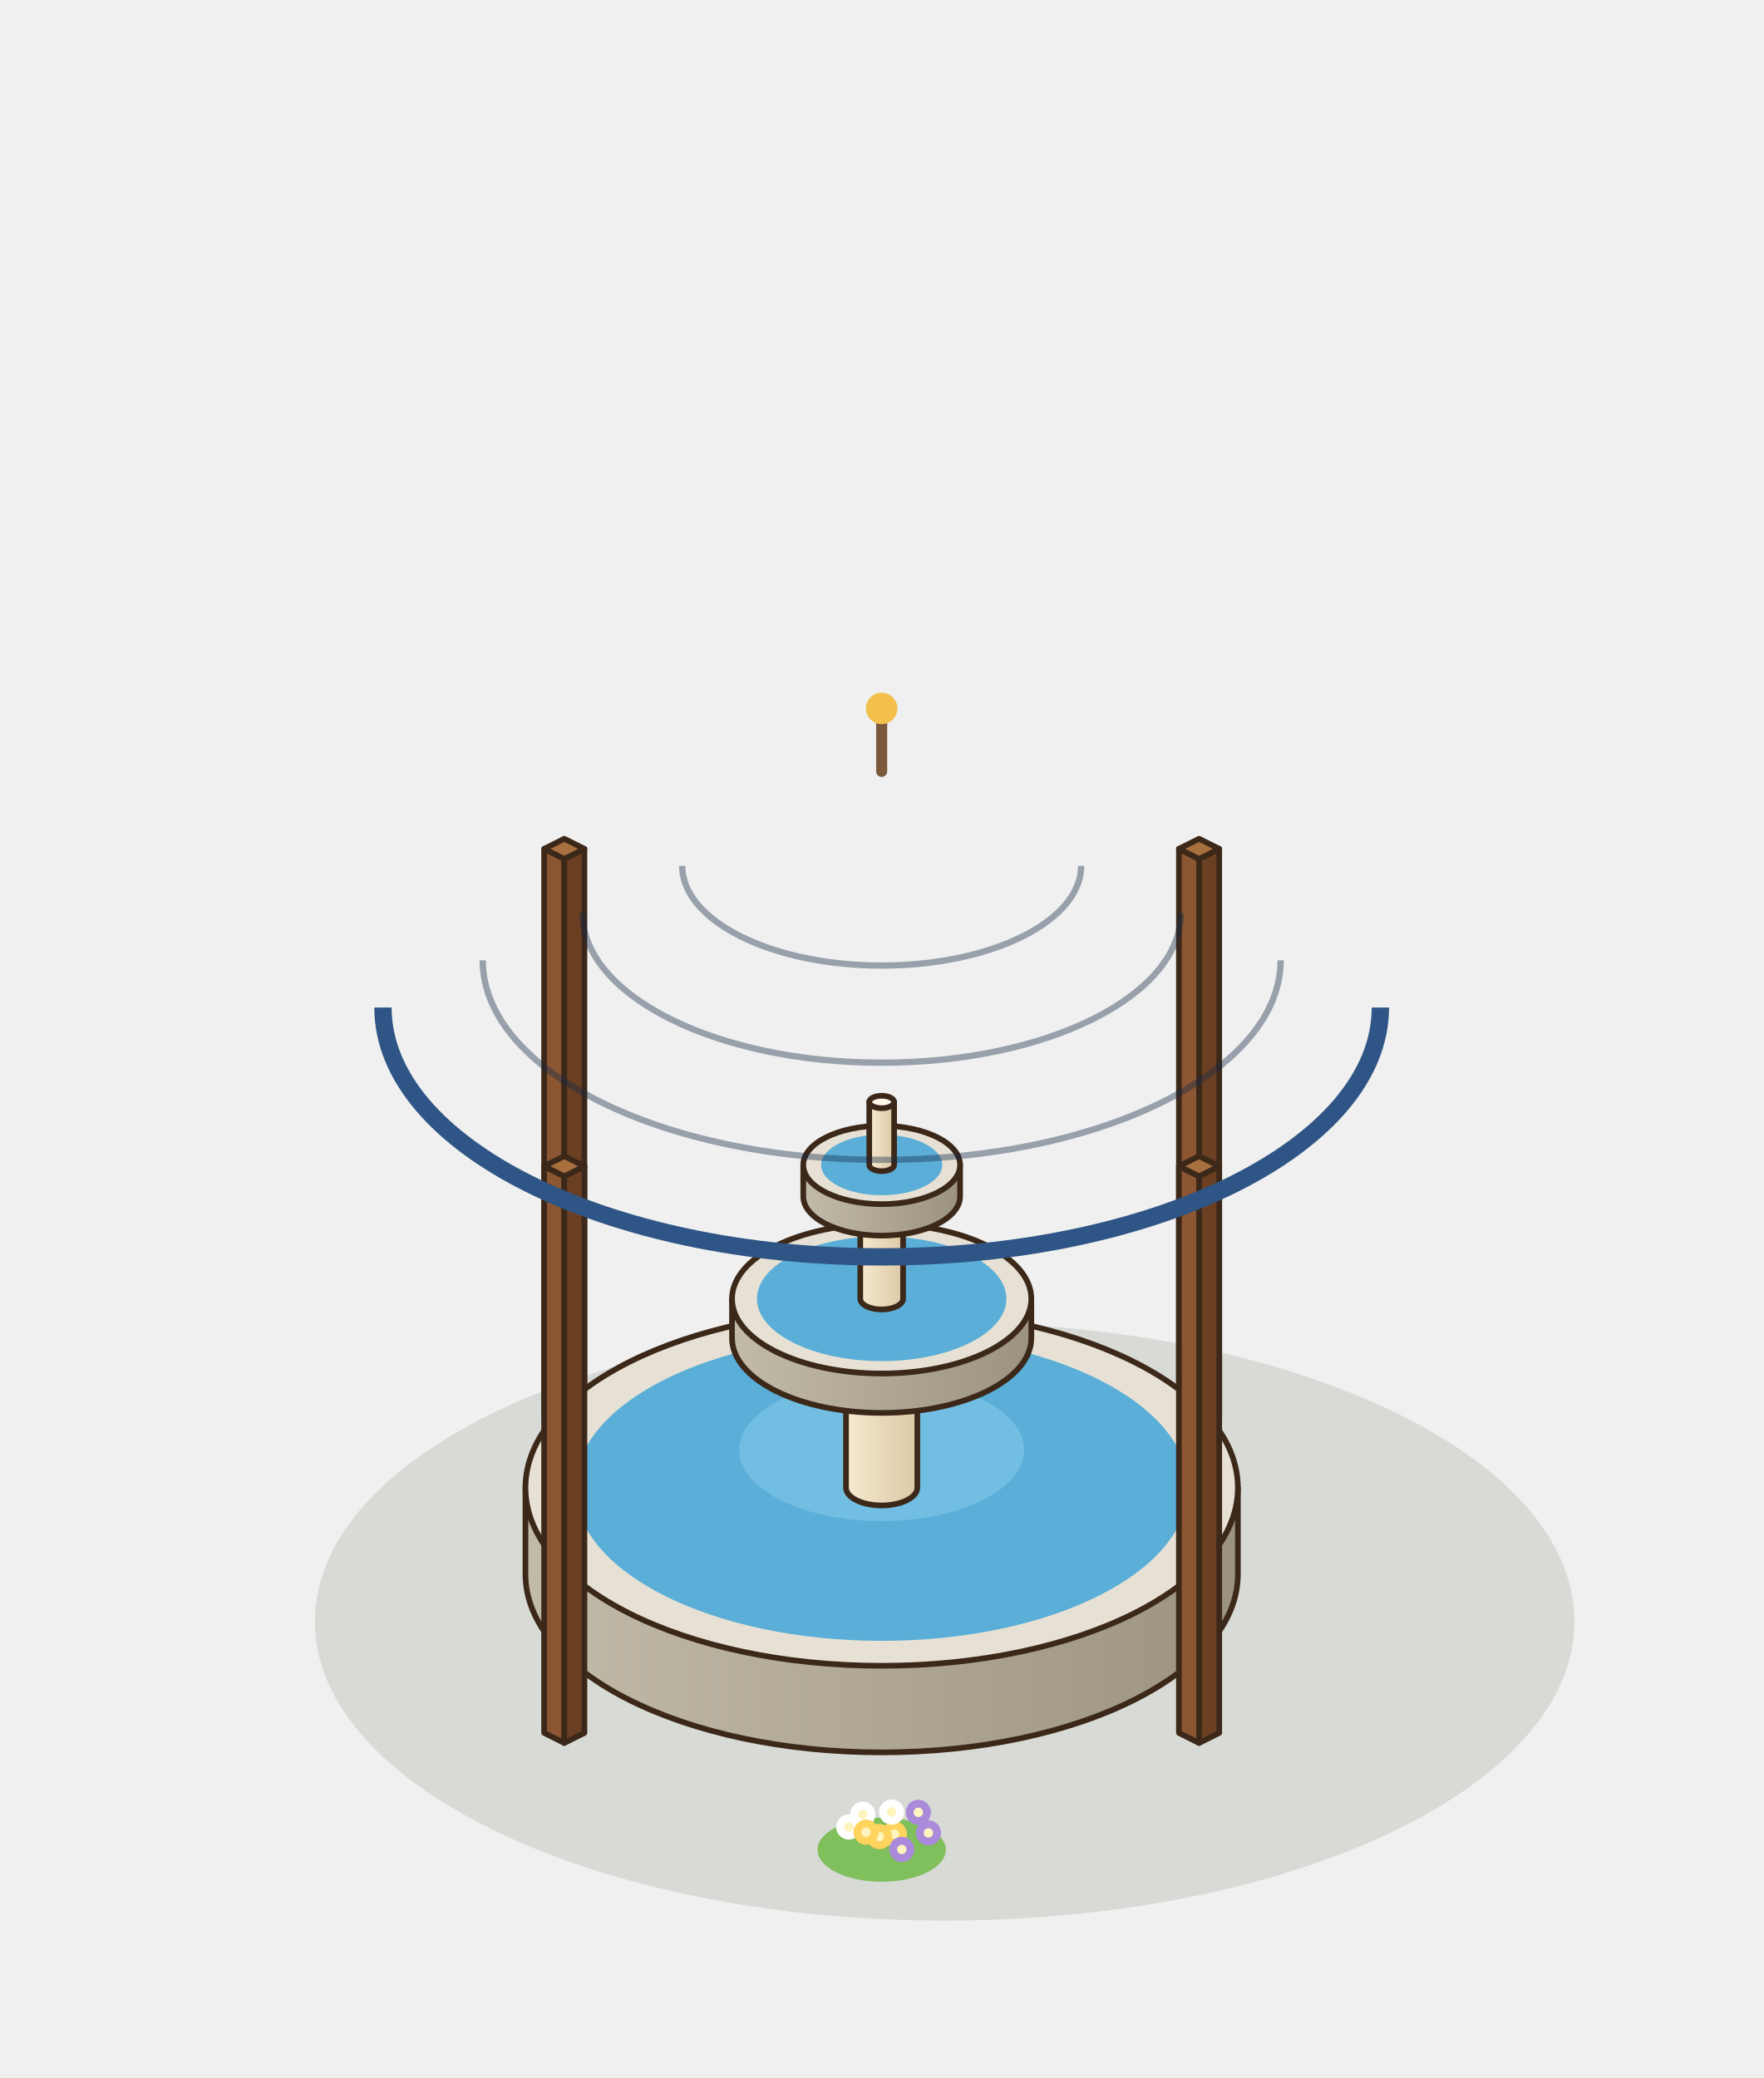
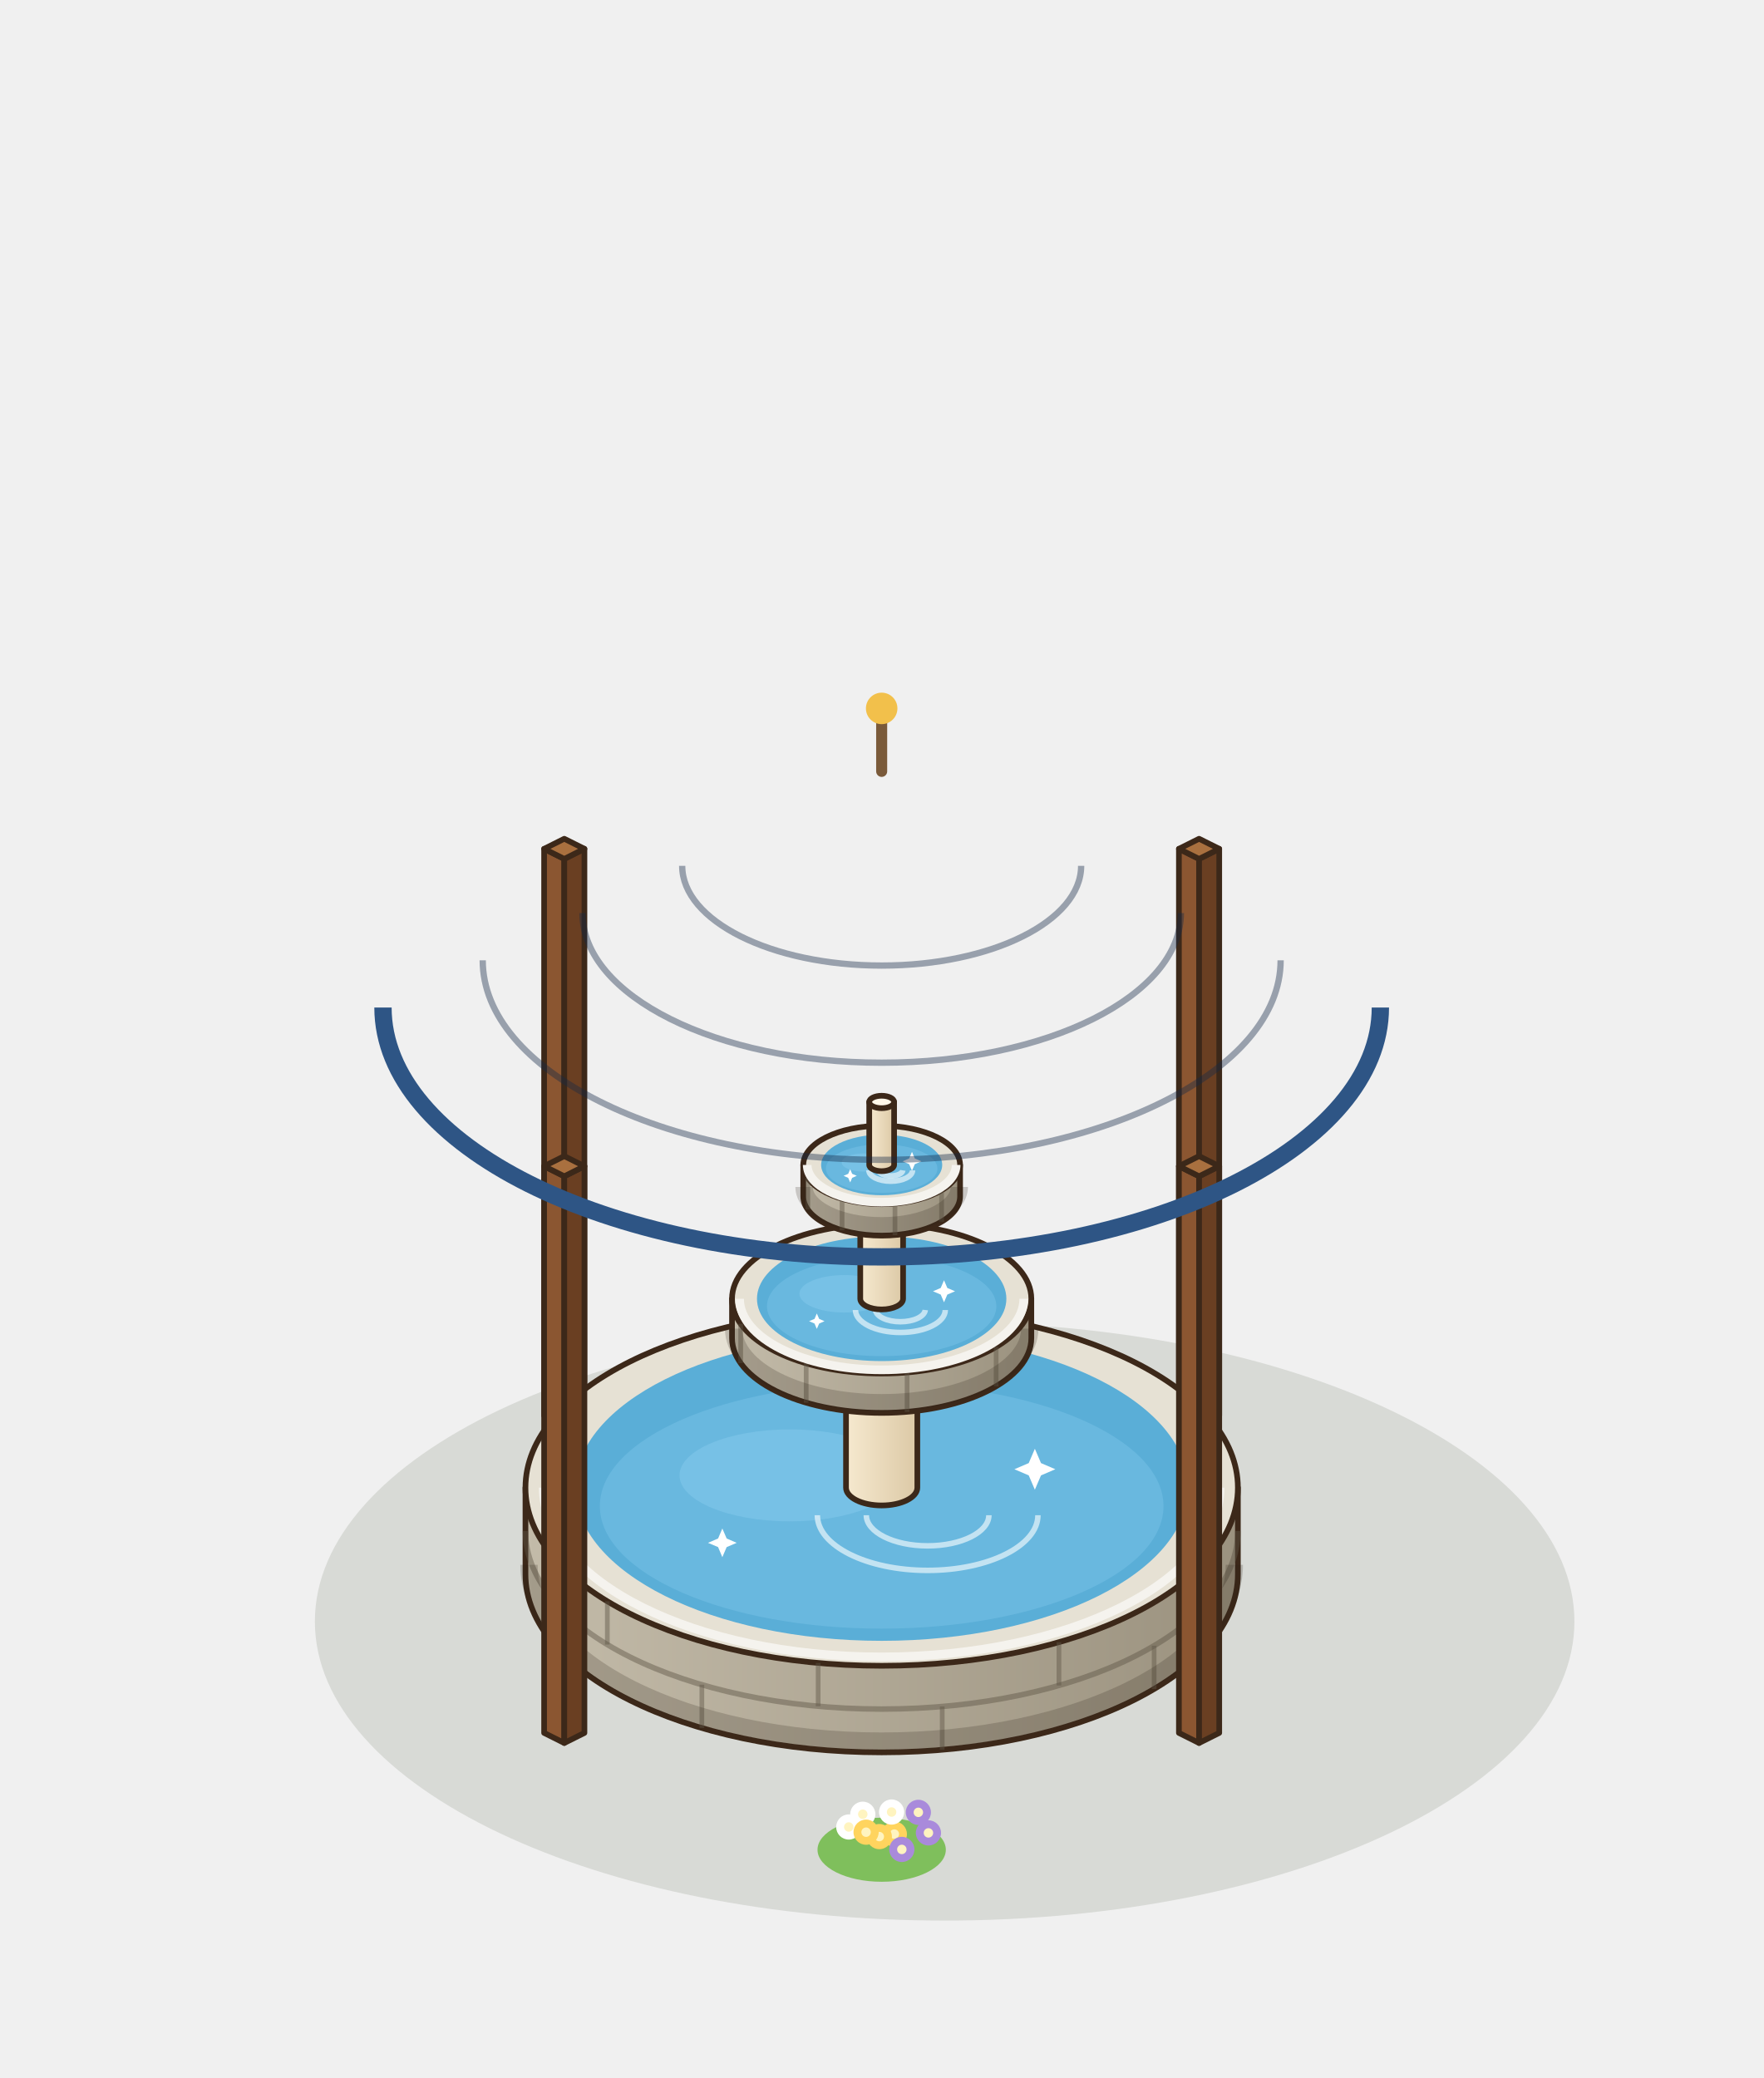
<svg xmlns="http://www.w3.org/2000/svg" width="280" height="330" viewBox="-140 -250 280 330">
  <g transform="scale(1.25)">
    <ellipse cx="8" cy="6" rx="80" ry="38" fill="rgba(40,55,20,.12)" />
    <ellipse cx="-1.6" cy="-36.2" rx="9.05" ry="4.53" fill="#7FBF5C" />
    <circle cx="0.19" cy="-38.1" r="1.6" fill="#F7A8C8" />
    <circle cx="0.19" cy="-38.1" r="0.6" fill="#FFF4C0" />
    <circle cx="-6.24" cy="-39.1" r="1.6" fill="#FFD45E" />
    <circle cx="-6.24" cy="-39.1" r="0.6" fill="#FFF4C0" />
    <circle cx="3.58" cy="-41.17" r="1.6" fill="#FFFFFF" />
    <circle cx="3.58" cy="-41.17" r="0.6" fill="#FFF4C0" />
    <circle cx="-1.93" cy="-37.74" r="1.6" fill="#E2574C" />
    <circle cx="-1.93" cy="-37.74" r="0.6" fill="#FFF4C0" />
    <circle cx="-4.26" cy="-40.9" r="1.6" fill="#F7A8C8" />
    <circle cx="-4.26" cy="-40.9" r="0.6" fill="#FFF4C0" />
    <circle cx="5" cy="-38.27" r="1.6" fill="#FFD45E" />
    <circle cx="5" cy="-38.27" r="0.6" fill="#FFF4C0" />
    <circle cx="-3.8" cy="-38.37" r="1.6" fill="#FFFFFF" />
    <circle cx="-3.8" cy="-38.37" r="0.6" fill="#FFF4C0" />
    <circle cx="-0.2" cy="-41.21" r="1.6" fill="#E2574C" />
    <circle cx="-0.2" cy="-41.21" r="0.6" fill="#FFF4C0" />
    <circle cx="1.25" cy="-35.94" r="1.6" fill="#F7A8C8" />
    <circle cx="1.25" cy="-35.94" r="0.6" fill="#FFF4C0" />
    <ellipse cx="0" cy="35" rx="8.15" ry="4.07" fill="#7FBF5C" />
    <circle cx="1.61" cy="33.01" r="1.6" fill="#FFD45E" />
    <circle cx="1.61" cy="33.01" r="0.6" fill="#FFF4C0" />
    <circle cx="-4.18" cy="32.11" r="1.6" fill="#FFFFFF" />
    <circle cx="-4.18" cy="32.11" r="0.6" fill="#FFF4C0" />
    <circle cx="4.66" cy="30.25" r="1.6" fill="#A98ADB" />
    <circle cx="4.66" cy="30.25" r="0.6" fill="#FFF4C0" />
    <circle cx="-0.3" cy="33.33" r="1.6" fill="#FFD45E" />
    <circle cx="-0.3" cy="33.33" r="0.6" fill="#FFF4C0" />
    <circle cx="-2.4" cy="30.49" r="1.6" fill="#FFFFFF" />
    <circle cx="-2.4" cy="30.49" r="0.6" fill="#FFF4C0" />
    <circle cx="5.94" cy="32.86" r="1.6" fill="#A98ADB" />
    <circle cx="5.94" cy="32.86" r="0.6" fill="#FFF4C0" />
    <circle cx="-1.98" cy="32.77" r="1.6" fill="#FFD45E" />
    <circle cx="-1.98" cy="32.77" r="0.6" fill="#FFF4C0" />
    <circle cx="1.26" cy="30.21" r="1.6" fill="#FFFFFF" />
    <circle cx="1.26" cy="30.21" r="0.6" fill="#FFF4C0" />
    <circle cx="2.56" cy="34.96" r="1.6" fill="#A98ADB" />
    <circle cx="2.56" cy="34.96" r="0.6" fill="#FFF4C0" />
    <polygon points="-42.88,-20.16 -40.32,-18.88 -40.32,-90.88 -42.88,-92.16" fill="#8B5631" stroke="#3C2819" stroke-width="0.72" stroke-linejoin="round" />
    <polygon points="-37.76,-20.16 -40.32,-18.88 -40.32,-90.88 -37.76,-92.16" fill="#6A3F22" stroke="#3C2819" stroke-width="0.72" stroke-linejoin="round" />
    <polygon points="-40.32,-93.44 -37.76,-92.16 -40.32,-90.88 -42.88,-92.16" fill="#A9703F" stroke="#3C2819" stroke-width="0.72" stroke-linejoin="round" />
    <polygon points="37.76,-20.16 40.32,-18.88 40.32,-90.88 37.76,-92.16" fill="#8B5631" stroke="#3C2819" stroke-width="0.72" stroke-linejoin="round" />
    <polygon points="42.88,-20.16 40.32,-18.88 40.32,-90.88 42.88,-92.16" fill="#6A3F22" stroke="#3C2819" stroke-width="0.72" stroke-linejoin="round" />
    <polygon points="40.32,-93.44 42.88,-92.16 40.32,-90.88 37.76,-92.16" fill="#A9703F" stroke="#3C2819" stroke-width="0.72" stroke-linejoin="round" />
    <defs>
      <linearGradient id="bs-100" x1="0" x2="1">
        <stop offset="0" stop-color="#C3BBA9" />
        <stop offset="1" stop-color="#9B927F" />
      </linearGradient>
    </defs>
    <path d="M-45.25,-11 L-45.25,0 A45.25,22.63 0 0 0 45.25,0 L45.25,-11 Z" fill="url(#bs-100)" stroke="#3C2819" stroke-width="0.72" stroke-linejoin="round" />
    <ellipse cx="0" cy="-11" rx="45.25" ry="22.63" fill="#E6E1D4" stroke="#3C2819" stroke-width="0.72" stroke-linejoin="round" />
+     <line x1="34.61" y1="14.58" x2="34.61" y2="9.08" stroke="rgba(95,85,70,.45)" stroke-width="0.6" />
+     <line x1="7.69" y1="22.3" x2="7.69" y2="16.8" stroke="rgba(95,85,70,.45)" stroke-width="0.6" />
+     <line x1="-22.84" y1="19.53" x2="-22.84" y2="14.03" stroke="rgba(95,85,70,.45)" stroke-width="0.6" />
+     <line x1="-42.64" y1="7.58" x2="-42.64" y2="2.08" stroke="rgba(95,85,70,.45)" stroke-width="0.6" />
+     <path d="M-45.25,-5.5 A45.25,22.63 0 0 0 45.25,-5.5" fill="none" stroke="rgba(95,85,70,.45)" stroke-width="0.7" />
+     <line x1="42.51" y1="2.26" x2="42.51" y2="-3.24" stroke="rgba(95,85,70,.45)" stroke-width="0.6" />
+     <line x1="22.52" y1="14.13" x2="22.52" y2="8.63" stroke="rgba(95,85,70,.45)" stroke-width="0.6" />
+     <line x1="-8.07" y1="16.77" x2="-8.07" y2="11.27" stroke="rgba(95,85,70,.45)" stroke-width="0.6" />
+     <line x1="-34.85" y1="8.93" x2="-34.85" y2="3.43" stroke="rgba(95,85,70,.45)" stroke-width="0.6" />
+     <path d="M-44.8,-1.2 A44.8,22.4 0 0 0 44.8,-1.2" fill="none" stroke="rgba(40,30,20,.2)" stroke-width="2.2" />
+     <path d="M-42.99,-11 A42.99,21.5 0 0 0 42.99,-11" fill="none" stroke="#f5f3ee" stroke-width="1.1" />
    <ellipse cx="0" cy="-11" rx="38.92" ry="19.46" fill="#5AAED7" />
-     <ellipse cx="0" cy="-15.8" rx="18.1" ry="9.05" fill="#7CC4E8" opacity=".7" />
+     <ellipse cx="0" cy="-8.66" rx="35.8" ry="15.57" fill="#69b8df" />
+     <ellipse cx="-11.67" cy="-12.56" rx="14.01" ry="5.84" fill="#7CC4E8" opacity=".75" />
+     <path d="M-8.17,-7.5 A14.01,7.01 0 0 0 19.85,-7.5" fill="none" stroke="#FFFFFF" stroke-width="0.7" opacity=".6" />
+     <path d="M-1.95,-7.5 A7.78,3.89 0 0 0 13.62,-7.5" fill="none" stroke="#FFFFFF" stroke-width="0.7" opacity=".6" />
+     <path d="M19.46,-15.94 L20.24,-14.12 L22.06,-13.34 L20.24,-12.56 L19.46,-10.74 L18.68,-12.56 L16.86,-13.34 L18.68,-14.12 Z" fill="#FFFFFF" />
+     <path d="M-20.24,-5.81 L-19.69,-4.54 L-18.42,-3.99 L-19.69,-3.45 L-20.24,-2.17 L-20.78,-3.45 L-22.06,-3.99 L-20.78,-4.54 Z" fill="#FFFFFF" />
    <defs>
      <linearGradient id="bb-col" x1="0" x2="1">
        <stop offset="0" stop-color="#F6E9CF" />
        <stop offset="1" stop-color="#DCC9A6" />
      </linearGradient>
    </defs>
    <path d="M-4.53,-34 L-4.53,-11 A4.53,2.26 0 0 0 4.53,-11 L4.53,-34 Z" fill="url(#bb-col)" stroke="#3C2819" stroke-width="0.72" stroke-linejoin="round" />
    <ellipse cx="0" cy="-34" rx="4.53" ry="2.26" fill="#FFF8EA" stroke="#3C2819" stroke-width="0.72" stroke-linejoin="round" />
    <defs>
      <linearGradient id="bb-v1" x1="0" x2="1">
        <stop offset="0" stop-color="#C3BBA9" />
        <stop offset="1" stop-color="#9B927F" />
      </linearGradient>
    </defs>
    <path d="M-19.01,-35 L-19.01,-30 A19.01,9.5 0 0 0 19.01,-30 L19.01,-35 Z" fill="url(#bb-v1)" stroke="#3C2819" stroke-width="0.72" stroke-linejoin="round" />
    <ellipse cx="0" cy="-35" rx="19.01" ry="9.5" fill="#E6E1D4" stroke="#3C2819" stroke-width="0.72" stroke-linejoin="round" />
+     <line x1="14.54" y1="-23.88" x2="14.54" y2="-28.88" stroke="rgba(95,85,70,.45)" stroke-width="0.6" />
+     <line x1="3.23" y1="-20.63" x2="3.23" y2="-25.63" stroke="rgba(95,85,70,.45)" stroke-width="0.6" />
+     <line x1="-9.59" y1="-21.8" x2="-9.59" y2="-26.8" stroke="rgba(95,85,70,.45)" stroke-width="0.6" />
+     <line x1="-17.91" y1="-26.82" x2="-17.91" y2="-31.82" stroke="rgba(95,85,70,.45)" stroke-width="0.6" />
+     <path d="M-18.81,-31.2 A18.81,9.41 0 0 0 18.81,-31.2" fill="none" stroke="rgba(40,30,20,.2)" stroke-width="2.2" />
+     <path d="M-18.05,-35 A18.05,9.03 0 0 0 18.05,-35" fill="none" stroke="#f5f3ee" stroke-width="1.1" />
    <ellipse cx="0" cy="-35" rx="15.84" ry="7.92" fill="#5AAED7" />
+     <ellipse cx="0" cy="-34.05" rx="14.57" ry="6.34" fill="#69b8df" />
+     <ellipse cx="-4.75" cy="-35.63" rx="5.7" ry="2.38" fill="#7CC4E8" opacity=".75" />
+     <path d="M-3.33,-33.57 A5.7,2.85 0 0 0 8.08,-33.57" fill="none" stroke="#FFFFFF" stroke-width="0.7" opacity=".6" />
+     <path d="M-0.79,-33.57 A3.17,1.58 0 0 0 5.54,-33.57" fill="none" stroke="#FFFFFF" stroke-width="0.7" opacity=".6" />
+     <path d="M7.92,-37.35 L8.34,-36.37 L9.32,-35.95 L8.34,-35.53 L7.92,-34.55 L7.5,-35.53 L6.52,-35.95 L7.5,-36.37 Z" fill="#FFFFFF" />
+     <path d="M-8.24,-33.13 L-7.94,-32.44 L-7.26,-32.15 L-7.94,-31.85 L-8.24,-31.17 L-8.53,-31.85 L-9.22,-32.15 L-8.53,-32.44 Z" fill="#FFFFFF" />
    <defs>
      <linearGradient id="bb-col2" x1="0" x2="1">
        <stop offset="0" stop-color="#F6E9CF" />
        <stop offset="1" stop-color="#DCC9A6" />
      </linearGradient>
    </defs>
    <path d="M-2.72,-50 L-2.72,-35 A2.72,1.36 0 0 0 2.72,-35 L2.72,-50 Z" fill="url(#bb-col2)" stroke="#3C2819" stroke-width="0.72" stroke-linejoin="round" />
    <ellipse cx="0" cy="-50" rx="2.72" ry="1.36" fill="#FFF8EA" stroke="#3C2819" stroke-width="0.72" stroke-linejoin="round" />
    <defs>
      <linearGradient id="bb-v2" x1="0" x2="1">
        <stop offset="0" stop-color="#C3BBA9" />
        <stop offset="1" stop-color="#9B927F" />
      </linearGradient>
    </defs>
    <path d="M-9.96,-52 L-9.96,-48 A9.96,4.98 0 0 0 9.96,-48 L9.96,-52 Z" fill="url(#bb-v2)" stroke="#3C2819" stroke-width="0.72" stroke-linejoin="round" />
    <ellipse cx="0" cy="-52" rx="9.96" ry="4.98" fill="#E6E1D4" stroke="#3C2819" stroke-width="0.72" stroke-linejoin="round" />
+     <line x1="7.61" y1="-44.79" x2="7.61" y2="-48.79" stroke="rgba(95,85,70,.45)" stroke-width="0.6" />
+     <line x1="1.69" y1="-43.09" x2="1.69" y2="-47.09" stroke="rgba(95,85,70,.45)" stroke-width="0.6" />
+     <line x1="-5.03" y1="-43.7" x2="-5.03" y2="-47.7" stroke="rgba(95,85,70,.45)" stroke-width="0.6" />
+     <line x1="-9.38" y1="-46.33" x2="-9.38" y2="-50.33" stroke="rgba(95,85,70,.45)" stroke-width="0.6" />
+     <path d="M-9.86,-49.2 A9.86,4.93 0 0 0 9.86,-49.2" fill="none" stroke="rgba(40,30,20,.2)" stroke-width="2.2" />
+     <path d="M-9.46,-52 A9.46,4.73 0 0 0 9.46,-52" fill="none" stroke="#f5f3ee" stroke-width="1.1" />
    <ellipse cx="0" cy="-52" rx="7.69" ry="3.85" fill="#5AAED7" />
+     <ellipse cx="0" cy="-51.54" rx="7.08" ry="3.08" fill="#69b8df" />
+     <ellipse cx="-2.31" cy="-52.31" rx="2.77" ry="1.15" fill="#7CC4E8" opacity=".75" />
+     <path d="M-1.62,-51.31 A2.77,1.38 0 0 0 3.92,-51.31" fill="none" stroke="#FFFFFF" stroke-width="0.7" opacity=".6" />
+     <path d="M-0.38,-51.31 A1.54,0.77 0 0 0 2.69,-51.31" fill="none" stroke="#FFFFFF" stroke-width="0.7" opacity=".6" />
+     <path d="M3.85,-53.66 L4.21,-52.82 L5.05,-52.46 L4.21,-52.1 L3.85,-51.26 L3.49,-52.1 L2.65,-52.46 L3.49,-52.82 Z" fill="#FFFFFF" />
+     <path d="M-4,-51.46 L-3.75,-50.87 L-3.16,-50.62 L-3.75,-50.36 L-4,-49.78 L-4.25,-50.36 L-4.84,-50.62 L-4.25,-50.87 Z" fill="#FFFFFF" />
    <defs>
      <linearGradient id="bb-tip" x1="0" x2="1">
        <stop offset="0" stop-color="#F6E9CF" />
        <stop offset="1" stop-color="#DCC9A6" />
      </linearGradient>
    </defs>
    <path d="M-1.58,-60 L-1.58,-52 A1.58,0.79 0 0 0 1.58,-52 L1.58,-60 Z" fill="url(#bb-tip)" stroke="#3C2819" stroke-width="0.72" stroke-linejoin="round" />
    <ellipse cx="0" cy="-60" rx="1.58" ry="0.79" fill="#FFF8EA" stroke="#3C2819" stroke-width="0.72" stroke-linejoin="round" />
    <polygon points="37.76,20.16 40.32,21.44 40.32,-50.56 37.76,-51.84" fill="#8B5631" stroke="#3C2819" stroke-width="0.72" stroke-linejoin="round" />
    <polygon points="42.88,20.16 40.32,21.44 40.32,-50.56 42.88,-51.84" fill="#6A3F22" stroke="#3C2819" stroke-width="0.72" stroke-linejoin="round" />
    <polygon points="40.32,-53.12 42.88,-51.84 40.32,-50.56 37.76,-51.84" fill="#A9703F" stroke="#3C2819" stroke-width="0.72" stroke-linejoin="round" />
    <polygon points="-42.88,20.16 -40.32,21.44 -40.32,-50.56 -42.88,-51.84" fill="#8B5631" stroke="#3C2819" stroke-width="0.72" stroke-linejoin="round" />
    <polygon points="-37.76,20.16 -40.32,21.44 -40.32,-50.56 -37.76,-51.84" fill="#6A3F22" stroke="#3C2819" stroke-width="0.72" stroke-linejoin="round" />
    <polygon points="-40.32,-53.12 -37.76,-51.84 -40.32,-50.56 -42.88,-51.84" fill="#A9703F" stroke="#3C2819" stroke-width="0.72" stroke-linejoin="round" />
    <defs>
      <linearGradient id="kz-toit-bleu" x1="0" x2="1">
        <stop offset="0" stop-color="#86B6E6" />
        <stop offset="1" stop-color="#3F6FA3" />
      </linearGradient>
    </defs>
    <path d="M0,-102 L0,-105.46 A63.35,31.68 0 1 1 0,-105.46 Z" fill="url(#kz-toit-bleu)" stroke="#3C2819" stroke-width="0.8" />
    <path d="M-25.34,-90 A25.34,12.67 0 0 0 25.34,-90" fill="none" stroke="rgba(20,40,70,.4)" stroke-width="0.8" />
    <path d="M-38.01,-84 A38.01,19.01 0 0 0 38.01,-84" fill="none" stroke="rgba(20,40,70,.4)" stroke-width="0.8" />
    <path d="M-50.68,-78 A50.68,25.35 0 0 0 50.68,-78" fill="none" stroke="rgba(20,40,70,.4)" stroke-width="0.8" />
    <path d="M-63.35,-72 A63.35,31.68 0 0 0 63.35,-72" fill="none" stroke="#2E5585" stroke-width="2.2" />
    <line x1="0" y1="-102" x2="0" y2="-109" stroke="#7A5A3A" stroke-width="1.4" stroke-linecap="round" />
    <circle cx="0" cy="-110" r="2" fill="#F2C04B" />
  </g>
</svg>
